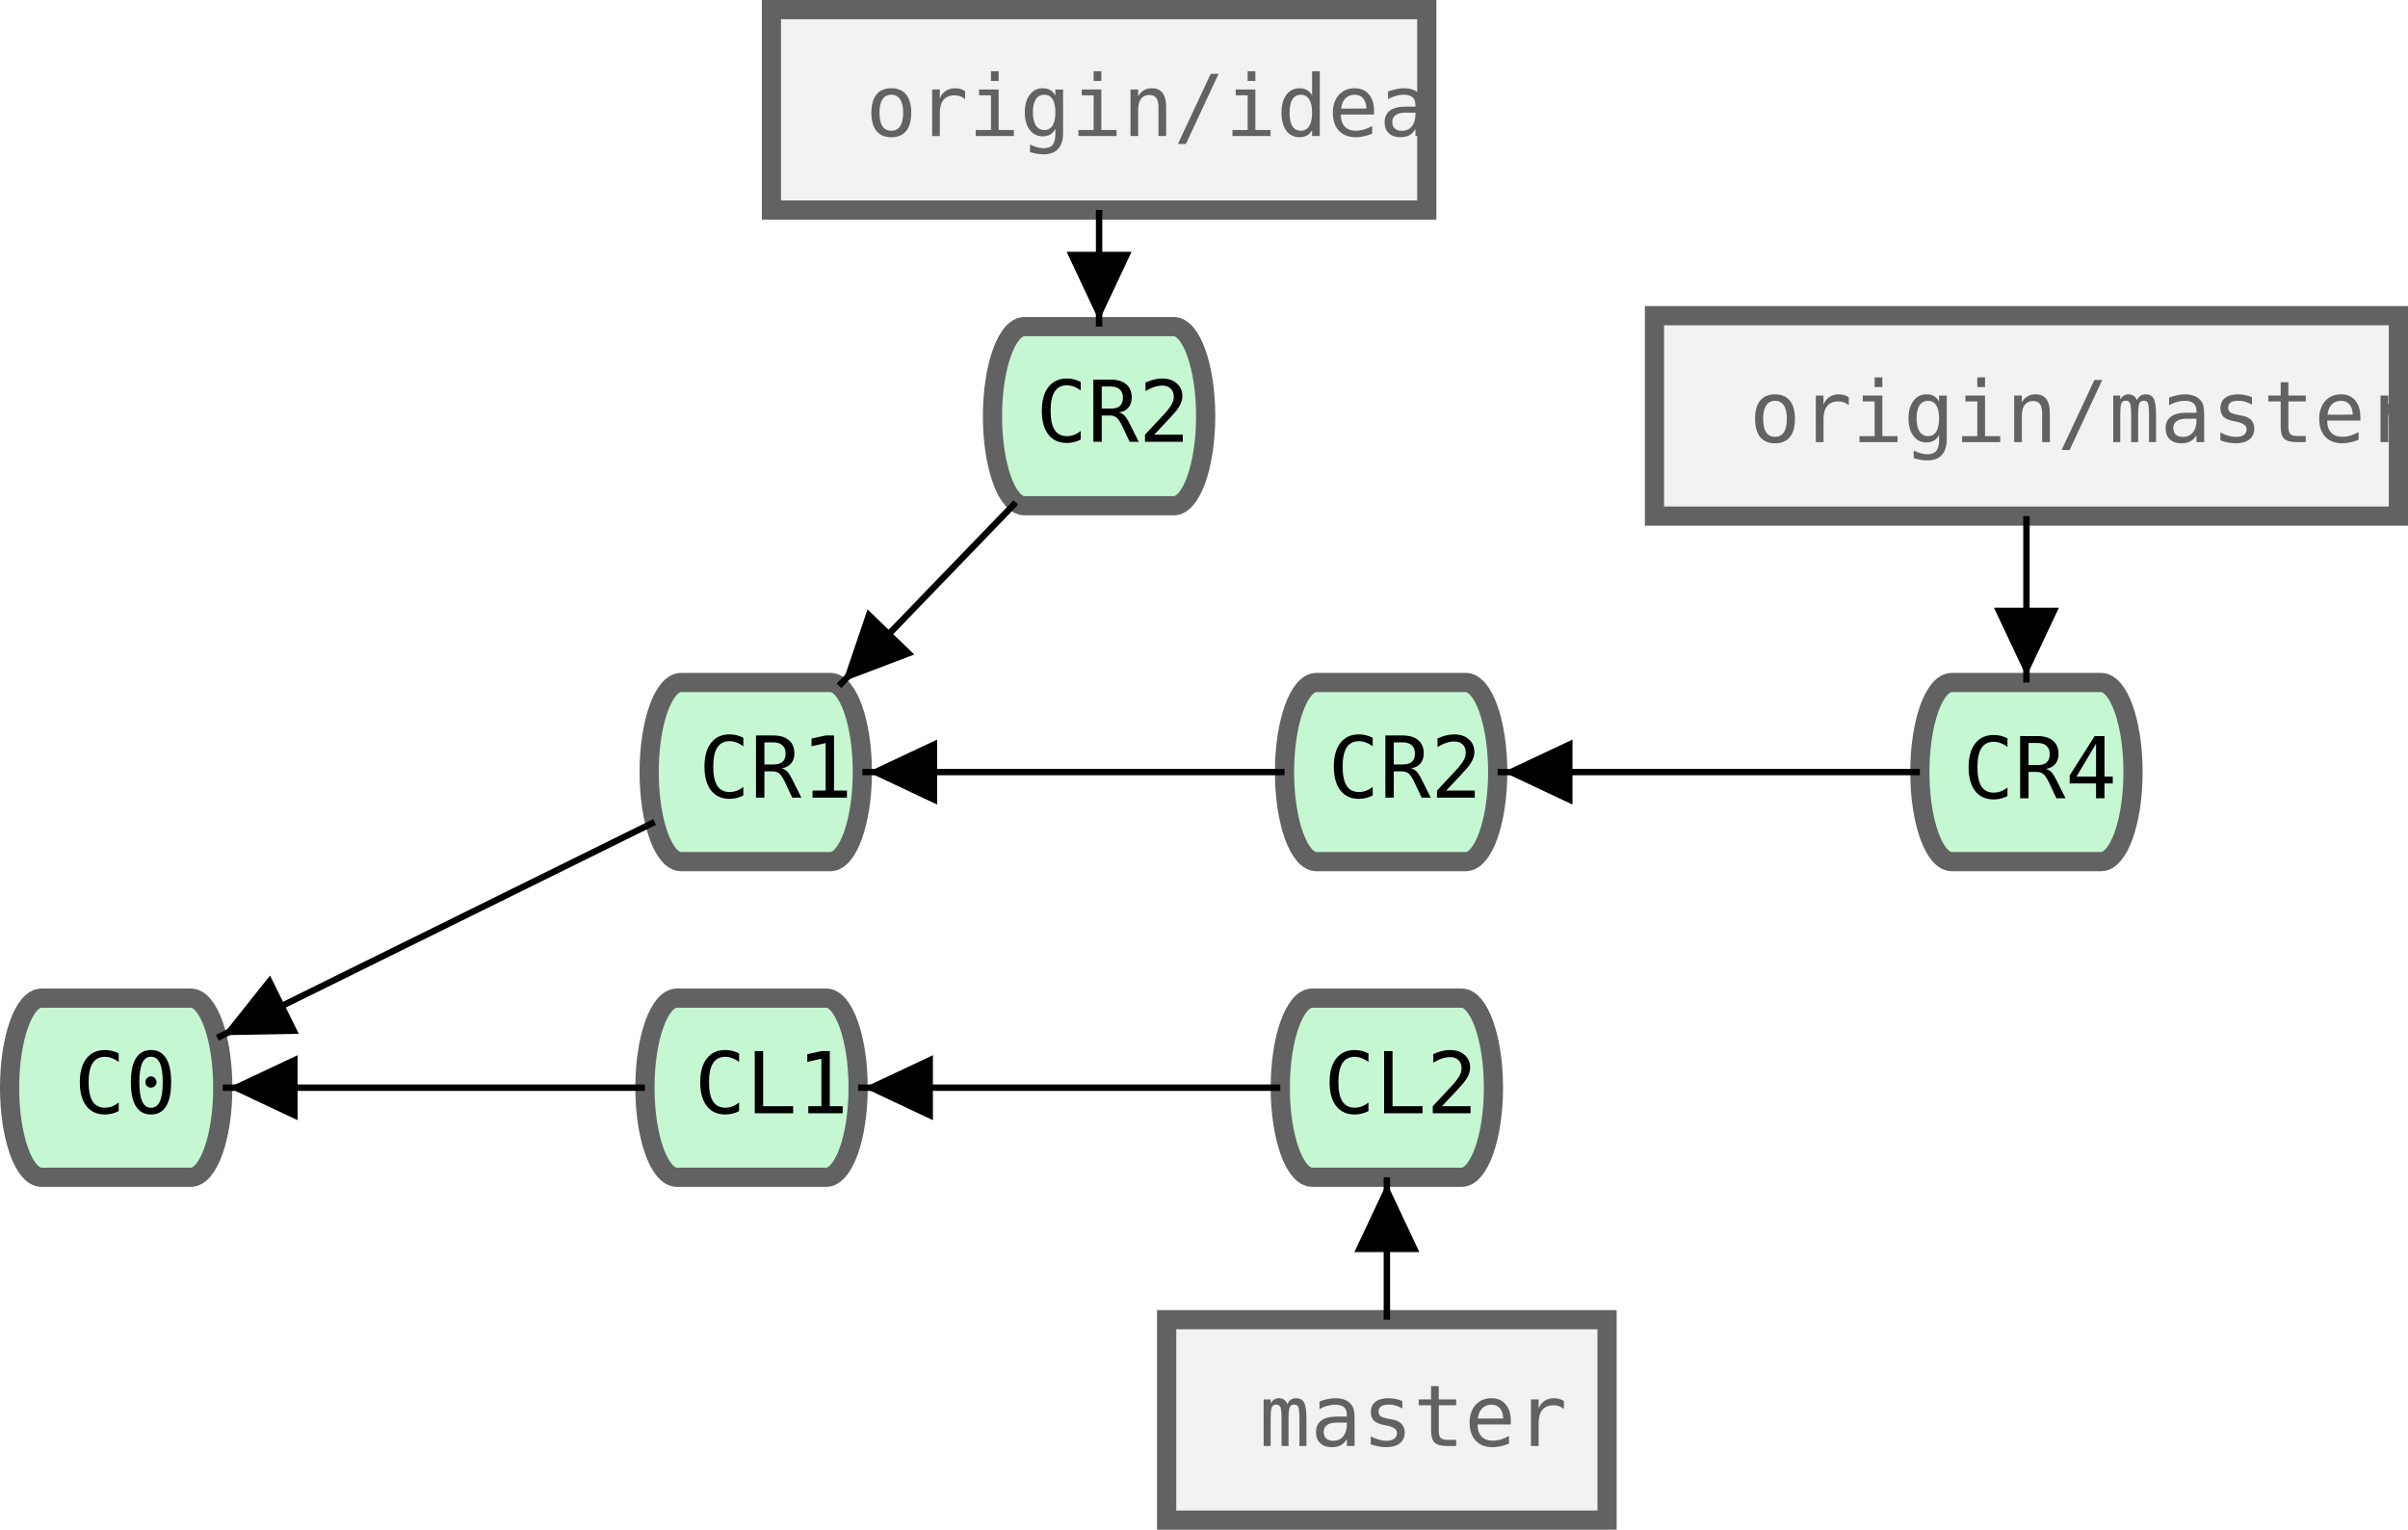
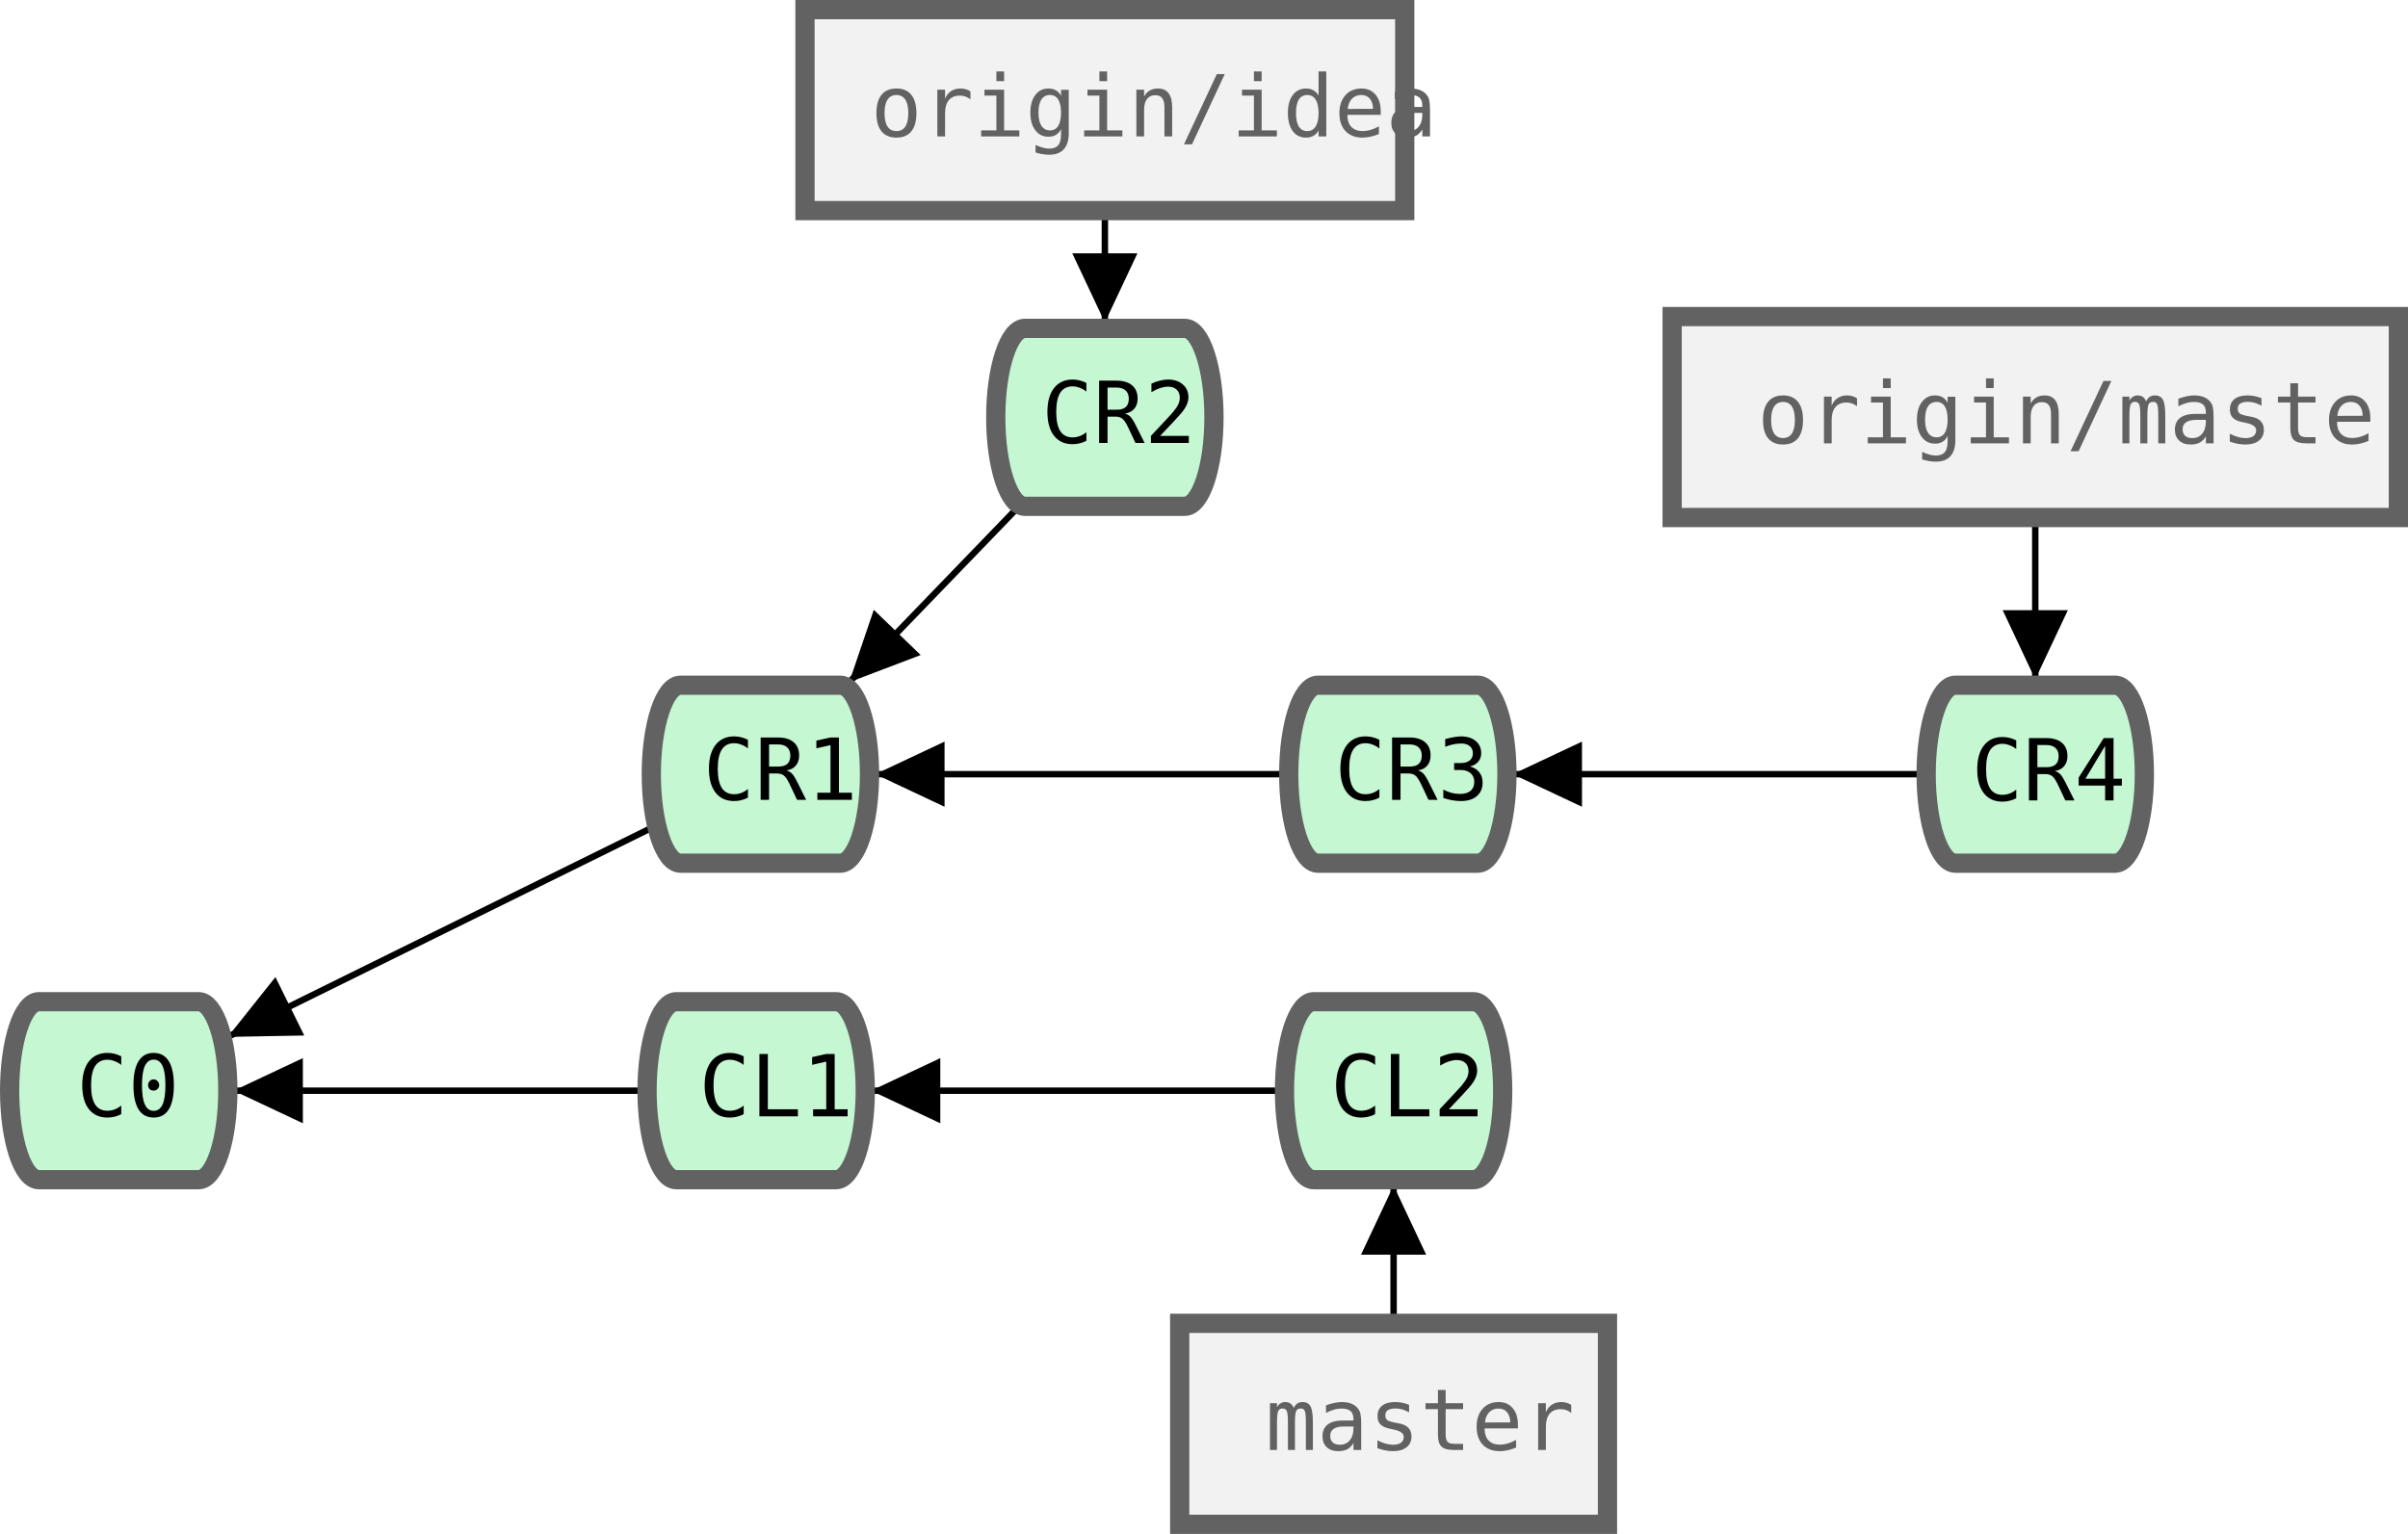
- <svg xmlns="http://www.w3.org/2000/svg" width="376.504" height="239.112" version="1.1" id="svg49" xml:space="preserve">
+ <svg xmlns="http://www.w3.org/2000/svg" width="375.269" height="239.112" version="1.1" id="svg49" xml:space="preserve">
  <defs id="defs4">
-     <marker orient="auto" refY="0" refX="0" id="Arrow1Lend_000000_1.000000px" style="overflow:visible">
-       <path id="path_Arrow1Lend_000000_1.000000px" d="M -5,0 V -2 L 0,0 -5,2 Z" style="fill:#000000;fill-rule:evenodd;stroke:#000000;stroke-width:1px;marker-start:none" />
-     </marker>
-     <rect x="318.086" y="219.016" width="10.384" height="29.798" id="rect3302" />
-     <marker orient="auto" refY="0" refX="0" id="Arrow1Lend_000000_1.000000px-6" style="overflow:visible">
-       <path id="path_Arrow1Lend_000000_1.000000px-7" d="M -5,0 V -2 L 0,0 -5,2 Z" style="fill:#000000;fill-rule:evenodd;stroke:#000000;stroke-width:1px;marker-start:none" />
-     </marker>
    <marker style="overflow:visible" id="TriangleStart" refX="4" refY="0" orient="auto-start-reverse" markerWidth="10.784" markerHeight="10.155" viewBox="0 0 5.324 6.155" preserveAspectRatio="none">
      <path transform="scale(0.5)" style="fill:context-stroke;fill-rule:evenodd;stroke:context-stroke;stroke-width:1pt" d="M 5.77,0 -2.88,5 V -5 Z" id="path135" />
    </marker>
    <marker style="overflow:visible" id="TriangleStart-0" refX="4" refY="0" orient="auto-start-reverse" markerWidth="10.784" markerHeight="10.155" viewBox="0 0 5.324 6.155" preserveAspectRatio="none">
      <path transform="scale(0.5)" style="fill:context-stroke;fill-rule:evenodd;stroke:context-stroke;stroke-width:1pt" d="M 5.77,0 -2.88,5 V -5 Z" id="path135-8" />
    </marker>
    <marker style="overflow:visible" id="TriangleStart-0-1" refX="4" refY="0" orient="auto-start-reverse" markerWidth="10.784" markerHeight="10.155" viewBox="0 0 5.324 6.155" preserveAspectRatio="none">
      <path transform="scale(0.5)" style="fill:context-stroke;fill-rule:evenodd;stroke:context-stroke;stroke-width:1pt" d="M 5.77,0 -2.88,5 V -5 Z" id="path135-8-9" />
    </marker>
    <marker style="overflow:visible" id="TriangleStart-0-1-9" refX="4" refY="0" orient="auto-start-reverse" markerWidth="10.784" markerHeight="10.155" viewBox="0 0 5.324 6.155" preserveAspectRatio="none">
      <path transform="scale(0.5)" style="fill:context-stroke;fill-rule:evenodd;stroke:context-stroke;stroke-width:1pt" d="M 5.77,0 -2.88,5 V -5 Z" id="path135-8-9-3" />
    </marker>
    <marker style="overflow:visible" id="TriangleStart-0-1-0" refX="4" refY="0" orient="auto-start-reverse" markerWidth="10.784" markerHeight="10.155" viewBox="0 0 5.324 6.155" preserveAspectRatio="none">
      <path transform="scale(0.5)" style="fill:context-stroke;fill-rule:evenodd;stroke:context-stroke;stroke-width:1pt" d="M 5.77,0 -2.88,5 V -5 Z" id="path135-8-9-04" />
    </marker>
    <marker style="overflow:visible" id="TriangleStart-0-1-2" refX="4" refY="0" orient="auto-start-reverse" markerWidth="10.784" markerHeight="10.155" viewBox="0 0 5.324 6.155" preserveAspectRatio="none">
      <path transform="scale(0.5)" style="fill:context-stroke;fill-rule:evenodd;stroke:context-stroke;stroke-width:1pt" d="M 5.77,0 -2.88,5 V -5 Z" id="path135-8-9-67" />
    </marker>
    <marker style="overflow:visible" id="TriangleStart-0-1-98" refX="4" refY="0" orient="auto-start-reverse" markerWidth="10.784" markerHeight="10.155" viewBox="0 0 5.324 6.155" preserveAspectRatio="none">
      <path transform="scale(0.5)" style="fill:context-stroke;fill-rule:evenodd;stroke:context-stroke;stroke-width:1pt" d="M 5.77,0 -2.88,5 V -5 Z" id="path135-8-9-7" />
    </marker>
    <marker style="overflow:visible" id="TriangleStart-0-1-82" refX="4" refY="0" orient="auto-start-reverse" markerWidth="10.784" markerHeight="10.155" viewBox="0 0 5.324 6.155" preserveAspectRatio="none">
      <path transform="scale(0.5)" style="fill:context-stroke;fill-rule:evenodd;stroke:context-stroke;stroke-width:1pt" d="M 5.77,0 -2.88,5 V -5 Z" id="path135-8-9-9" />
    </marker>
    <marker style="overflow:visible" id="TriangleStart-0-1-91-8" refX="4" refY="0" orient="auto-start-reverse" markerWidth="10.784" markerHeight="10.155" viewBox="0 0 5.324 6.155" preserveAspectRatio="none">
      <path transform="scale(0.5)" style="fill:context-stroke;fill-rule:evenodd;stroke:context-stroke;stroke-width:1pt" d="M 5.77,0 -2.88,5 V -5 Z" id="path135-8-9-07-04" />
    </marker>
  </defs>
-   <g id="g_c1" style="stroke:#626262;stroke-width:3;stroke-dasharray:none;stroke-opacity:1" transform="translate(-38.95867,47.83096)">
-     <path d="m 144.797,108.187 h 23.333 c 2.76,0 5,6.272 5,14 0,7.728 -2.24,14 -5,14 h -23.333 c -2.761,0 -5,-6.272 -5,-14 0,-7.728 2.239,-14 5,-14" style="fill:#c5f7d2;fill-opacity:1;fill-rule:nonzero;stroke:#626262;stroke-width:3;stroke-dasharray:none;stroke-opacity:1" id="b_c1" />
+   <path style="display:inline;fill:none;fill-rule:evenodd;stroke:#000000;stroke-width:1px;stroke-linecap:butt;stroke-linejoin:miter;stroke-opacity:1;marker-end:url(#TriangleStart)" d="m 172.185,32.829 1e-5,18.353" id="a_1" />
+   <path style="display:inline;fill:none;fill-rule:evenodd;stroke:#000000;stroke-width:1px;stroke-linecap:butt;stroke-linejoin:miter;stroke-opacity:1;marker-end:url(#TriangleStart-0)" d="m 317.181,80.673 2e-5,26.137" id="a_1-1" />
+   <path style="display:inline;fill:none;fill-rule:evenodd;stroke:#000000;stroke-width:1px;stroke-linecap:butt;stroke-linejoin:miter;stroke-opacity:1;marker-end:url(#TriangleStart-0-1)" d="M 300.177,120.681 H 234.846" id="a_1-1-6" />
+   <path style="display:inline;fill:none;fill-rule:evenodd;stroke:#000000;stroke-width:1px;stroke-linecap:butt;stroke-linejoin:miter;stroke-opacity:1;marker-end:url(#TriangleStart-0-1-0)" d="m 158.981,78.736 -27.274,28.263" id="a_1-1-6-6" />
+   <path style="display:inline;fill:none;fill-rule:evenodd;stroke:#000000;stroke-width:1px;stroke-linecap:butt;stroke-linejoin:miter;stroke-opacity:1;marker-end:url(#TriangleStart-0-1-2)" d="m 200.177,170.018 -65.331,0" id="a_1-1-6-56" />
+   <path style="display:inline;fill:none;fill-rule:evenodd;stroke:#000000;stroke-width:1px;stroke-linecap:butt;stroke-linejoin:miter;stroke-opacity:1;marker-end:url(#TriangleStart-0-1-98)" d="M 100.839,170.018 H 35.507" id="a_1-1-6-2" />
+   <path style="display:inline;fill:none;fill-rule:evenodd;stroke:#000000;stroke-width:1px;stroke-linecap:butt;stroke-linejoin:miter;stroke-opacity:1;marker-end:url(#TriangleStart-0-1-82)" d="m 200.839,120.681 h -65.331" id="a_1-1-6-9" />
+   <path style="display:inline;fill:none;fill-rule:evenodd;stroke:#000000;stroke-width:1px;stroke-linecap:butt;stroke-linejoin:miter;stroke-opacity:1;marker-end:url(#TriangleStart-0-1-9)" d="M 102.325,128.663 34.682,162.036" id="a_1-1-6-3" />
+   <path style="display:inline;fill:none;fill-rule:evenodd;stroke:#000000;stroke-width:1px;stroke-linecap:butt;stroke-linejoin:miter;stroke-opacity:1;marker-end:url(#TriangleStart-0-1-91-8)" d="m 217.181,206.282 0,-22.393" id="a_1-1-6-58-2" />
+   <g id="g_c1" style="stroke:#626262;stroke-width:3;stroke-dasharray:none;stroke-opacity:1" transform="translate(-38.62166,47.83096)">
+     <rect style="fill:#c5f7d2;fill-opacity:1;stroke:#626262;stroke-width:3;stroke-dasharray:none;stroke-opacity:1" id="rect3545-6-1-7-9-3" width="34.007" height="27.742" x="139.46" y="108.316" ry="13.871" rx="4.558" />
    <text xml:space="preserve" style="font-variant:normal;font-weight:normal;font-size:13.333px;font-family:Inconsolata;-inkscape-font-specification:Inconsolata;writing-mode:lr-tb;fill:#000000;fill-opacity:1;fill-rule:nonzero;stroke:none;stroke-width:3;stroke-dasharray:none;stroke-opacity:1" id="t_c1" x="147.537" y="126.187">
      <tspan x="147.537" id="tspan34585" style="stroke:none;stroke-width:3;stroke-dasharray:none;stroke-opacity:1" y="126.187">CL1</tspan>
    </text>
  </g>
-   <g id="g_c0" style="stroke:#626262;stroke-width:3;stroke-dasharray:none;stroke-opacity:1" transform="translate(-38.0552,47.83096)">
-     <path d="m 44.555,108.187 h 23.333 c 2.76,0 5,6.272 5,14 0,7.728 -2.24,14 -5,14 H 44.555 c -2.76,0 -5,-6.272 -5,-14 0,-7.728 2.24,-14 5,-14" style="fill:#c5f7d2;fill-opacity:1;fill-rule:nonzero;stroke:#626262;stroke-width:3;stroke-dasharray:none;stroke-opacity:1" id="b_c0" />
+   <g id="g_c0" style="stroke:#626262;stroke-width:3;stroke-dasharray:none;stroke-opacity:1" transform="translate(-37.71819,47.83096)">
+     <rect style="fill:#c5f7d2;fill-opacity:1;stroke:#626262;stroke-width:3;stroke-dasharray:none;stroke-opacity:1" id="rect3545-6-1-7-9" width="34.007" height="27.742" x="39.218" y="108.316" ry="13.871" rx="4.558" />
    <text xml:space="preserve" style="font-variant:normal;font-weight:normal;font-size:13.333px;font-family:Inconsolata;-inkscape-font-specification:Inconsolata;writing-mode:lr-tb;fill:#000000;fill-opacity:1;fill-rule:nonzero;stroke:none;stroke-width:3;stroke-dasharray:none;stroke-opacity:1" id="t_c0" x="49.629" y="126.187">
      <tspan x="49.629 56.295" y="126.187" id="tspan34593" style="stroke:none;stroke-width:3;stroke-dasharray:none;stroke-opacity:1">C0</tspan>
    </text>
  </g>
-   <g id="g_c2" style="stroke:#626262;stroke-width:3;stroke-dasharray:none;stroke-opacity:1" transform="translate(-10.63467,47.83096)">
-     <path d="m 215.812,108.187 h 23.333 c 2.76,0 5,6.272 5,14 0,7.728 -2.24,14 -5,14 h -23.333 c -2.76,0 -5,-6.272 -5,-14 0,-7.728 2.24,-14 5,-14" style="fill:#c5f7d2;fill-opacity:1;fill-rule:nonzero;stroke:#626262;stroke-width:3;stroke-dasharray:none;stroke-opacity:1" id="b_c2" />
+   <g id="g_c2" style="stroke:#626262;stroke-width:3;stroke-dasharray:none;stroke-opacity:1" transform="translate(-10.29766,47.83096)">
+     <rect style="fill:#c5f7d2;fill-opacity:1;stroke:#626262;stroke-width:3;stroke-dasharray:none;stroke-opacity:1" id="rect3545-6-1-7-9-6" width="34.007" height="27.742" x="210.475" y="108.316" ry="13.871" rx="4.558" />
    <text xml:space="preserve" style="font-variant:normal;font-weight:normal;font-size:13.333px;font-family:Inconsolata;-inkscape-font-specification:Inconsolata;writing-mode:lr-tb;fill:#000000;fill-opacity:1;fill-rule:nonzero;stroke:none;stroke-width:3;stroke-dasharray:none;stroke-opacity:1" id="t_c2" x="217.619" y="126.187">
      <tspan x="217.619" y="126.187" id="tspan34607" style="stroke:none;stroke-width:3;stroke-dasharray:none;stroke-opacity:1">CL2</tspan>
    </text>
  </g>
-   <g id="g_r1" style="stroke:#626262;stroke-width:3;stroke-dasharray:none;stroke-opacity:1" transform="translate(-36.944,49.11765)">
-     <path d="m 143.444,57.564 h 23.333 c 2.76,0 5,6.272 5,14 0,7.728 -2.24,14 -5,14 H 143.444 c -2.76,0 -5,-6.272 -5,-14 0,-7.728 2.24,-14 5,-14" style="fill:#c5f7d2;fill-opacity:1;fill-rule:nonzero;stroke:#626262;stroke-width:3;stroke-dasharray:none;stroke-opacity:1" id="b_r1" />
+   <g id="g_r1" style="stroke:#626262;stroke-width:3;stroke-dasharray:none;stroke-opacity:1" transform="translate(-36.60699,49.11765)">
+     <rect style="fill:#c5f7d2;fill-opacity:1;stroke:#626262;stroke-width:3;stroke-dasharray:none;stroke-opacity:1" id="rect3545-6-1-7-9-1" width="34.007" height="27.742" x="138.107" y="57.693" ry="13.871" rx="4.558" />
    <text xml:space="preserve" style="font-variant:normal;font-weight:normal;font-size:13.333px;font-family:Inconsolata;-inkscape-font-specification:Inconsolata;writing-mode:lr-tb;fill:#000000;fill-opacity:1;fill-rule:nonzero;stroke:none;stroke-width:3;stroke-dasharray:none;stroke-opacity:1" id="t_r1" x="146.184" y="75.564">
      <tspan x="146.184" y="75.564" id="tspan34621" style="stroke:none;stroke-width:3;stroke-dasharray:none;stroke-opacity:1">CR1</tspan>
    </text>
  </g>
-   <g id="g_r2" style="stroke:#626262;stroke-width:3;stroke-dasharray:none;stroke-opacity:1" transform="translate(-35.59733,49.11765)">
-     <path d="m 241.436,57.564 h 23.333 c 2.759,0 5,6.272 5,14 0,7.728 -2.241,14 -5,14 h -23.333 c -2.76,0 -5,-6.272 -5,-14 0,-7.728 2.24,-14 5,-14" style="fill:#c5f7d2;fill-opacity:1;fill-rule:nonzero;stroke:#626262;stroke-width:3;stroke-dasharray:none;stroke-opacity:1" id="b_r2" />
+   <g id="g_r2" style="stroke:#626262;stroke-width:3;stroke-dasharray:none;stroke-opacity:1" transform="translate(-35.26032,49.11765)">
+     <rect style="fill:#c5f7d2;fill-opacity:1;stroke:#626262;stroke-width:3;stroke-dasharray:none;stroke-opacity:1" id="rect3545-6-1-7-9-0" width="34.007" height="27.742" x="236.099" y="57.693" ry="13.871" rx="4.558" />
    <text xml:space="preserve" style="font-variant:normal;font-weight:normal;font-size:13.333px;font-family:Inconsolata;-inkscape-font-specification:Inconsolata;writing-mode:lr-tb;fill:#000000;fill-opacity:1;fill-rule:nonzero;stroke:none;stroke-width:3;stroke-dasharray:none;stroke-opacity:1" id="t_r2" x="243.243" y="75.564">
-       <tspan x="243.243" y="75.564" id="tspan34641" style="stroke:none;stroke-width:3;stroke-dasharray:none;stroke-opacity:1">CR2</tspan>
+       <tspan x="243.243" y="75.564" id="tspan34641" style="stroke:none;stroke-width:3;stroke-dasharray:none;stroke-opacity:1">CR3</tspan>
    </text>
  </g>
-   <g id="g_c3" style="stroke:#626262;stroke-width:3;stroke-dasharray:none;stroke-opacity:1" transform="translate(-138.7429,-57.13312)">
-     <path d="m 298.924,108.187 h 23.333 c 2.76,0 5,6.272 5,14 0,7.728 -2.24,14 -5,14 h -23.333 c -2.76,0 -5,-6.272 -5,-14 0,-7.728 2.24,-14 5,-14" style="fill:#c5f7d2;fill-opacity:1;fill-rule:nonzero;stroke:#626262;stroke-width:3;stroke-dasharray:none;stroke-opacity:1" id="b_c3" />
+   <g id="g_c3" style="stroke:#626262;stroke-width:3;stroke-dasharray:none;stroke-opacity:1" transform="translate(-138.4059,-57.13311)">
+     <rect style="fill:#c5f7d2;fill-opacity:1;stroke:#626262;stroke-width:3;stroke-dasharray:none;stroke-opacity:1" id="rect3545-6-1-7-9-63" width="34.007" height="27.742" x="293.587" y="108.316" ry="13.871" rx="4.558" />
    <text xml:space="preserve" style="font-variant:normal;font-weight:normal;font-size:13.333px;font-family:Inconsolata;-inkscape-font-specification:Inconsolata;writing-mode:lr-tb;fill:#000000;fill-opacity:1;fill-rule:nonzero;stroke:none;stroke-width:3;stroke-dasharray:none;stroke-opacity:1" id="t_c3" x="300.731" y="126.187">
      <tspan x="300.731" y="126.187" id="tspan34655" style="stroke:none;stroke-width:3;stroke-dasharray:none;stroke-opacity:1">CR2</tspan>
    </text>
  </g>
-   <g id="g_r3" style="stroke:#626262;stroke-width:3;stroke-dasharray:none;stroke-opacity:1" transform="translate(-70.944,49.11765)">
-     <path d="m 376.121,57.564 h 23.333 c 2.76,0 5,6.272 5,14 0,7.728 -2.24,14 -5,14 h -23.333 c -2.76,0 -5,-6.272 -5,-14 0,-7.728 2.24,-14 5,-14" style="fill:#c5f7d2;fill-opacity:1;fill-rule:nonzero;stroke:#626262;stroke-width:3;stroke-dasharray:none;stroke-opacity:1" id="b_r3" />
+   <g id="g_r3" style="stroke:#626262;stroke-width:3;stroke-dasharray:none;stroke-opacity:1" transform="translate(-70.60699,49.11765)">
+     <rect style="fill:#c5f7d2;fill-opacity:1;stroke:#626262;stroke-width:3;stroke-dasharray:none;stroke-opacity:1" id="rect3545-6-1-7-9-2" width="34.007" height="27.742" x="370.784" y="57.693" ry="13.871" rx="4.558" />
    <text xml:space="preserve" style="font-variant:normal;font-weight:normal;font-size:13.333px;font-family:Inconsolata;-inkscape-font-specification:Inconsolata;writing-mode:lr-tb;fill:#000000;fill-opacity:1;fill-rule:nonzero;stroke:none;stroke-width:3;stroke-dasharray:none;stroke-opacity:1" id="t_r3" x="377.841" y="75.657">
      <tspan x="377.841" id="tspan34689" style="stroke:none;stroke-width:3;stroke-dasharray:none;stroke-opacity:1" y="75.657">CR4</tspan>
    </text>
  </g>
-   <g id="g_master_hh2h" transform="translate(-332.0546,-155.0577)" style="stroke:#626262;stroke-width:3;stroke-dasharray:none;stroke-opacity:1">
-     <path d="m 452.667,187.887 h 102.471 v -31.329 H 452.667 Z" style="fill:#f1f2f1;fill-opacity:1;fill-rule:nonzero;stroke:#626262;stroke-width:3;stroke-dasharray:none;stroke-opacity:1" id="b_master_hh2h" />
+   <g id="g_master_hh2h" transform="translate(-331.7176,-155.0577)" style="stroke:#626262;stroke-width:3;stroke-dasharray:none;stroke-opacity:1">
+     <rect style="fill:#f1f2f1;fill-opacity:1;stroke:#626262;stroke-width:3;stroke-dasharray:none;stroke-opacity:1" id="rect553-6" width="93.465" height="31.329" x="457.17" y="156.558" />
    <text xml:space="preserve" style="font-variant:normal;font-weight:normal;font-size:13.333px;font-family:Inconsolata;-inkscape-font-specification:Inconsolata;writing-mode:lr-tb;fill:#626262;fill-opacity:1;fill-rule:nonzero;stroke:none;stroke-width:3;stroke-dasharray:none;stroke-opacity:1" id="t_master_hh2h" x="467.409" y="176.322">
      <tspan id="tspan34577-2-1-5" style="fill:#626262;fill-opacity:1;stroke:none;stroke-width:3;stroke-dasharray:none;stroke-opacity:1" x="467.409" y="176.322">origin/idea</tspan>
    </text>
  </g>
-   <g id="g_master_h2" transform="translate(-193.9831,-107.2138)" style="stroke:#626262;stroke-width:3;stroke-dasharray:none;stroke-opacity:1">
-     <path d="m 452.667,187.887 h 116.321 v -31.329 H 452.667 Z" style="fill:#f1f2f1;fill-opacity:1;fill-rule:nonzero;stroke:#626262;stroke-width:3;stroke-dasharray:none;stroke-opacity:1" id="b_master_h2" />
+   <g id="g_master_h2" transform="translate(-193.6461,-107.2138)" style="stroke:#626262;stroke-width:3;stroke-dasharray:none;stroke-opacity:1">
+     <rect style="fill:#f1f2f1;fill-opacity:1;stroke:#626262;stroke-width:3;stroke-dasharray:none;stroke-opacity:1" id="rect553-1" width="113.175" height="31.329" x="454.239" y="156.558" />
    <text xml:space="preserve" style="font-variant:normal;font-weight:normal;font-size:13.333px;font-family:Inconsolata;-inkscape-font-specification:Inconsolata;writing-mode:lr-tb;fill:#626262;fill-opacity:1;fill-rule:nonzero;stroke:none;stroke-width:3;stroke-dasharray:none;stroke-opacity:1" id="t_master_h2" x="467.507" y="176.322">
      <tspan id="tspan34577-2-1-5-0" style="fill:#626262;fill-opacity:1;stroke:none;stroke-width:3;stroke-dasharray:none;stroke-opacity:1" x="467.507" y="176.322">origin/master</tspan>
    </text>
-     <text xml:space="preserve" transform="translate(213.2849,-72.9728)" id="text3300" style="font-weight:bold;font-size:28px;line-height:125%;font-family:'Open Sans';-inkscape-font-specification:'Open Sans Bold';letter-spacing:0px;word-spacing:0px;white-space:pre;shape-inside:url(#rect3302);display:inline;fill:none;stroke:#000000;stroke-width:1px;stroke-linecap:butt;stroke-linejoin:miter;stroke-opacity:1" />
  </g>
-   <g id="g_master_s4" transform="translate(-270.3146,49.93124)" style="stroke:#626262;stroke-width:3;stroke-dasharray:none;stroke-opacity:1">
-     <path d="m 452.728,187.68 h 68.861 v -31.329 h -68.861 z" style="fill:#f1f2f1;fill-opacity:1;fill-rule:nonzero;stroke:#626262;stroke-width:3;stroke-dasharray:none;stroke-opacity:1" id="b_master_s4" />
+   <g id="g_master_s4" transform="translate(-269.9776,49.93124)" style="stroke:#626262;stroke-width:3;stroke-dasharray:none;stroke-opacity:1">
+     <rect style="fill:#f1f2f1;fill-opacity:1;stroke:#626262;stroke-width:3;stroke-dasharray:none;stroke-opacity:1" id="rect553-0" width="66.667" height="31.329" x="453.825" y="156.351" />
    <text xml:space="preserve" style="font-variant:normal;font-weight:normal;font-size:13.333px;font-family:Inconsolata;-inkscape-font-specification:Inconsolata;writing-mode:lr-tb;fill:#626262;fill-opacity:1;fill-rule:nonzero;stroke:none;stroke-width:3;stroke-dasharray:none;stroke-opacity:1" id="t_master_s4" x="467.192" y="176.089">
      <tspan x="467.192 473.859 480.525 487.192 493.859 500.525" y="176.089" id="tspan34577-2-6" style="fill:#626262;fill-opacity:1;stroke:none;stroke-width:3;stroke-dasharray:none;stroke-opacity:1">master</tspan>
      <tspan x="467.192 473.859 480.525 487.192 493.859 500.525" y="176.089" style="fill:#626262;fill-opacity:1;stroke:none;stroke-width:3;stroke-dasharray:none;stroke-opacity:1" id="tspan35271" />
    </text>
  </g>
-   <path style="display:inline;fill:none;fill-rule:evenodd;stroke:#000000;stroke-width:1px;stroke-linecap:butt;stroke-linejoin:miter;stroke-opacity:1;marker-end:url(#TriangleStart)" d="m 171.848,32.829 0,18.225" id="a_1" />
-   <path style="display:inline;fill:none;fill-rule:evenodd;stroke:#000000;stroke-width:1px;stroke-linecap:butt;stroke-linejoin:miter;stroke-opacity:1;marker-end:url(#TriangleStart-0)" d="m 316.844,80.673 0,26.009" id="a_1-1" />
-   <path style="display:inline;fill:none;fill-rule:evenodd;stroke:#000000;stroke-width:1px;stroke-linecap:butt;stroke-linejoin:miter;stroke-opacity:1;marker-end:url(#TriangleStart-0-1)" d="M 300.177,120.681 H 234.172" id="a_1-1-6" />
-   <path style="display:inline;fill:none;fill-rule:evenodd;stroke:#000000;stroke-width:1px;stroke-linecap:butt;stroke-linejoin:miter;stroke-opacity:1;marker-end:url(#TriangleStart-0-1-0)" d="m 158.834,78.539 -27.654,28.657" id="a_1-1-6-6" />
-   <path style="display:inline;fill:none;fill-rule:evenodd;stroke:#000000;stroke-width:1px;stroke-linecap:butt;stroke-linejoin:miter;stroke-opacity:1;marker-end:url(#TriangleStart-0-1-2)" d="M 200.177,170.018 H 134.172" id="a_1-1-6-56" />
-   <path style="display:inline;fill:none;fill-rule:evenodd;stroke:#000000;stroke-width:1px;stroke-linecap:butt;stroke-linejoin:miter;stroke-opacity:1;marker-end:url(#TriangleStart-0-1-98)" d="M 100.839,170.018 H 34.833" id="a_1-1-6-2" />
-   <path style="display:inline;fill:none;fill-rule:evenodd;stroke:#000000;stroke-width:1px;stroke-linecap:butt;stroke-linejoin:miter;stroke-opacity:1;marker-end:url(#TriangleStart-0-1-82)" d="M 200.839,120.681 H 134.833" id="a_1-1-6-9" />
-   <path style="display:inline;fill:none;fill-rule:evenodd;stroke:#000000;stroke-width:1px;stroke-linecap:butt;stroke-linejoin:miter;stroke-opacity:1;marker-end:url(#TriangleStart-0-1-9)" d="M 102.349,128.485 33.984,162.214" id="a_1-1-6-3" />
-   <path style="display:inline;fill:none;fill-rule:evenodd;stroke:#000000;stroke-width:1px;stroke-linecap:butt;stroke-linejoin:miter;stroke-opacity:1;marker-end:url(#TriangleStart-0-1-91-8)" d="m 216.844,206.282 0,-22.264" id="a_1-1-6-58-2" />
</svg>
